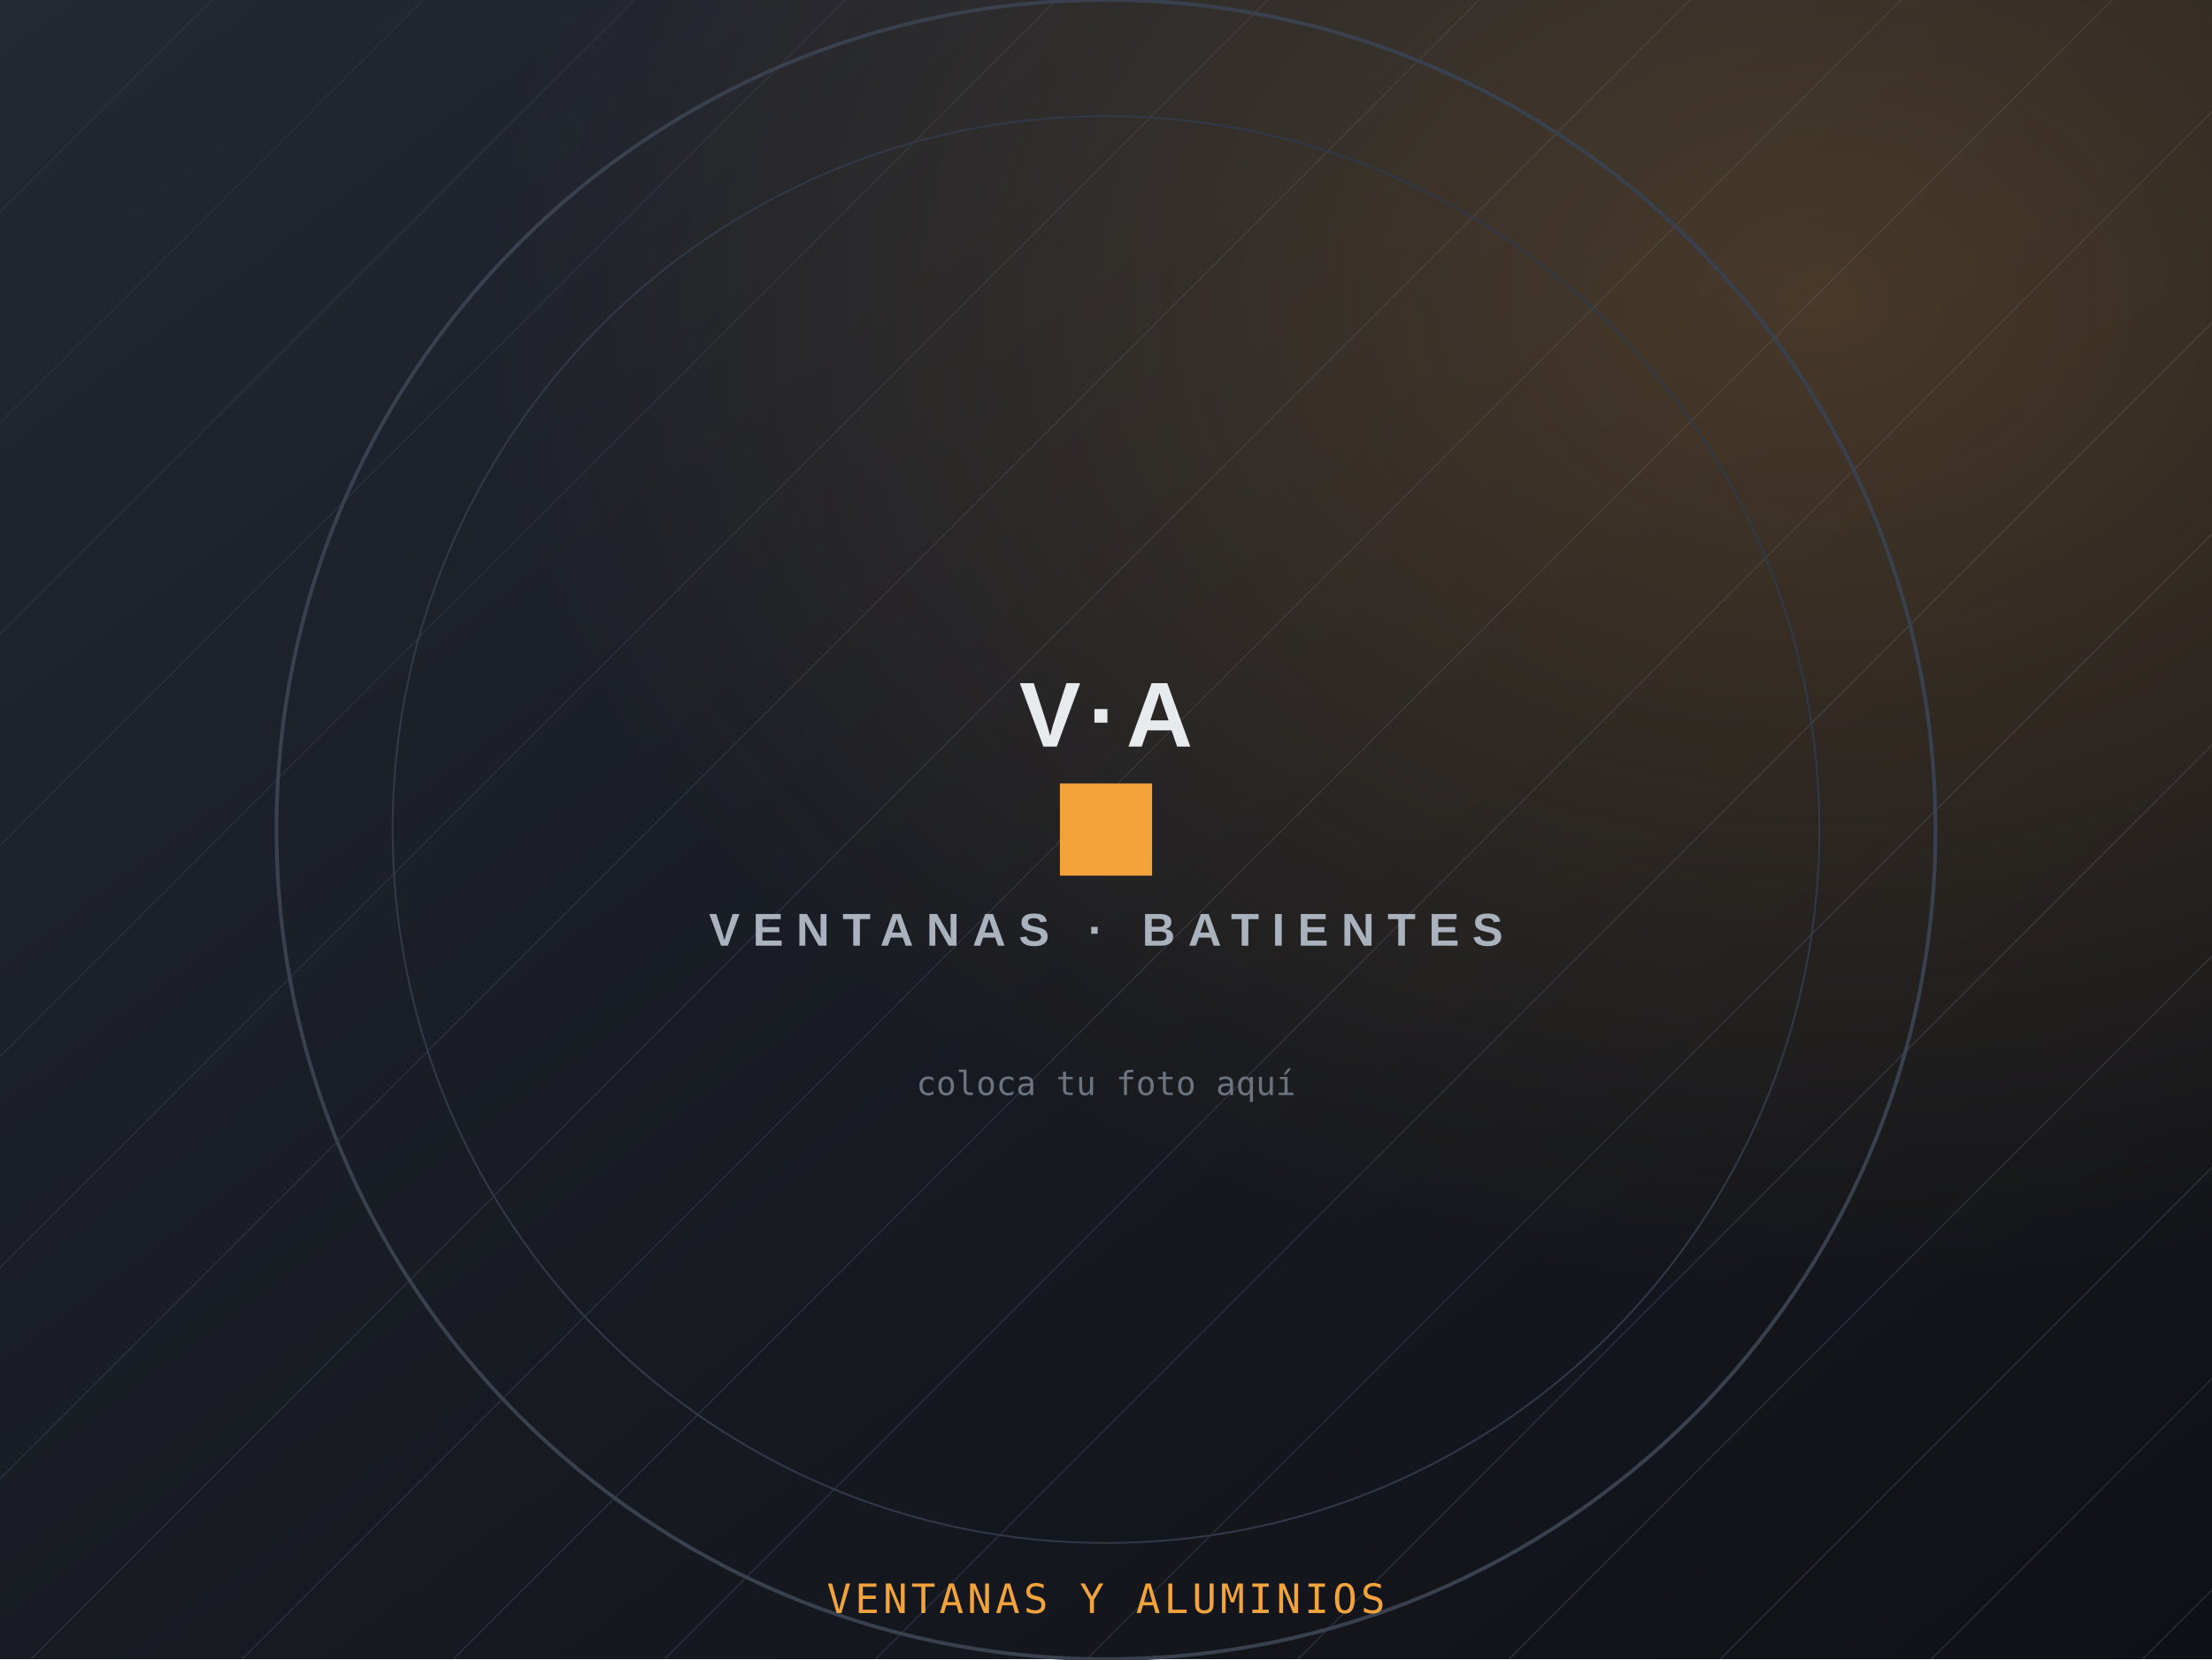
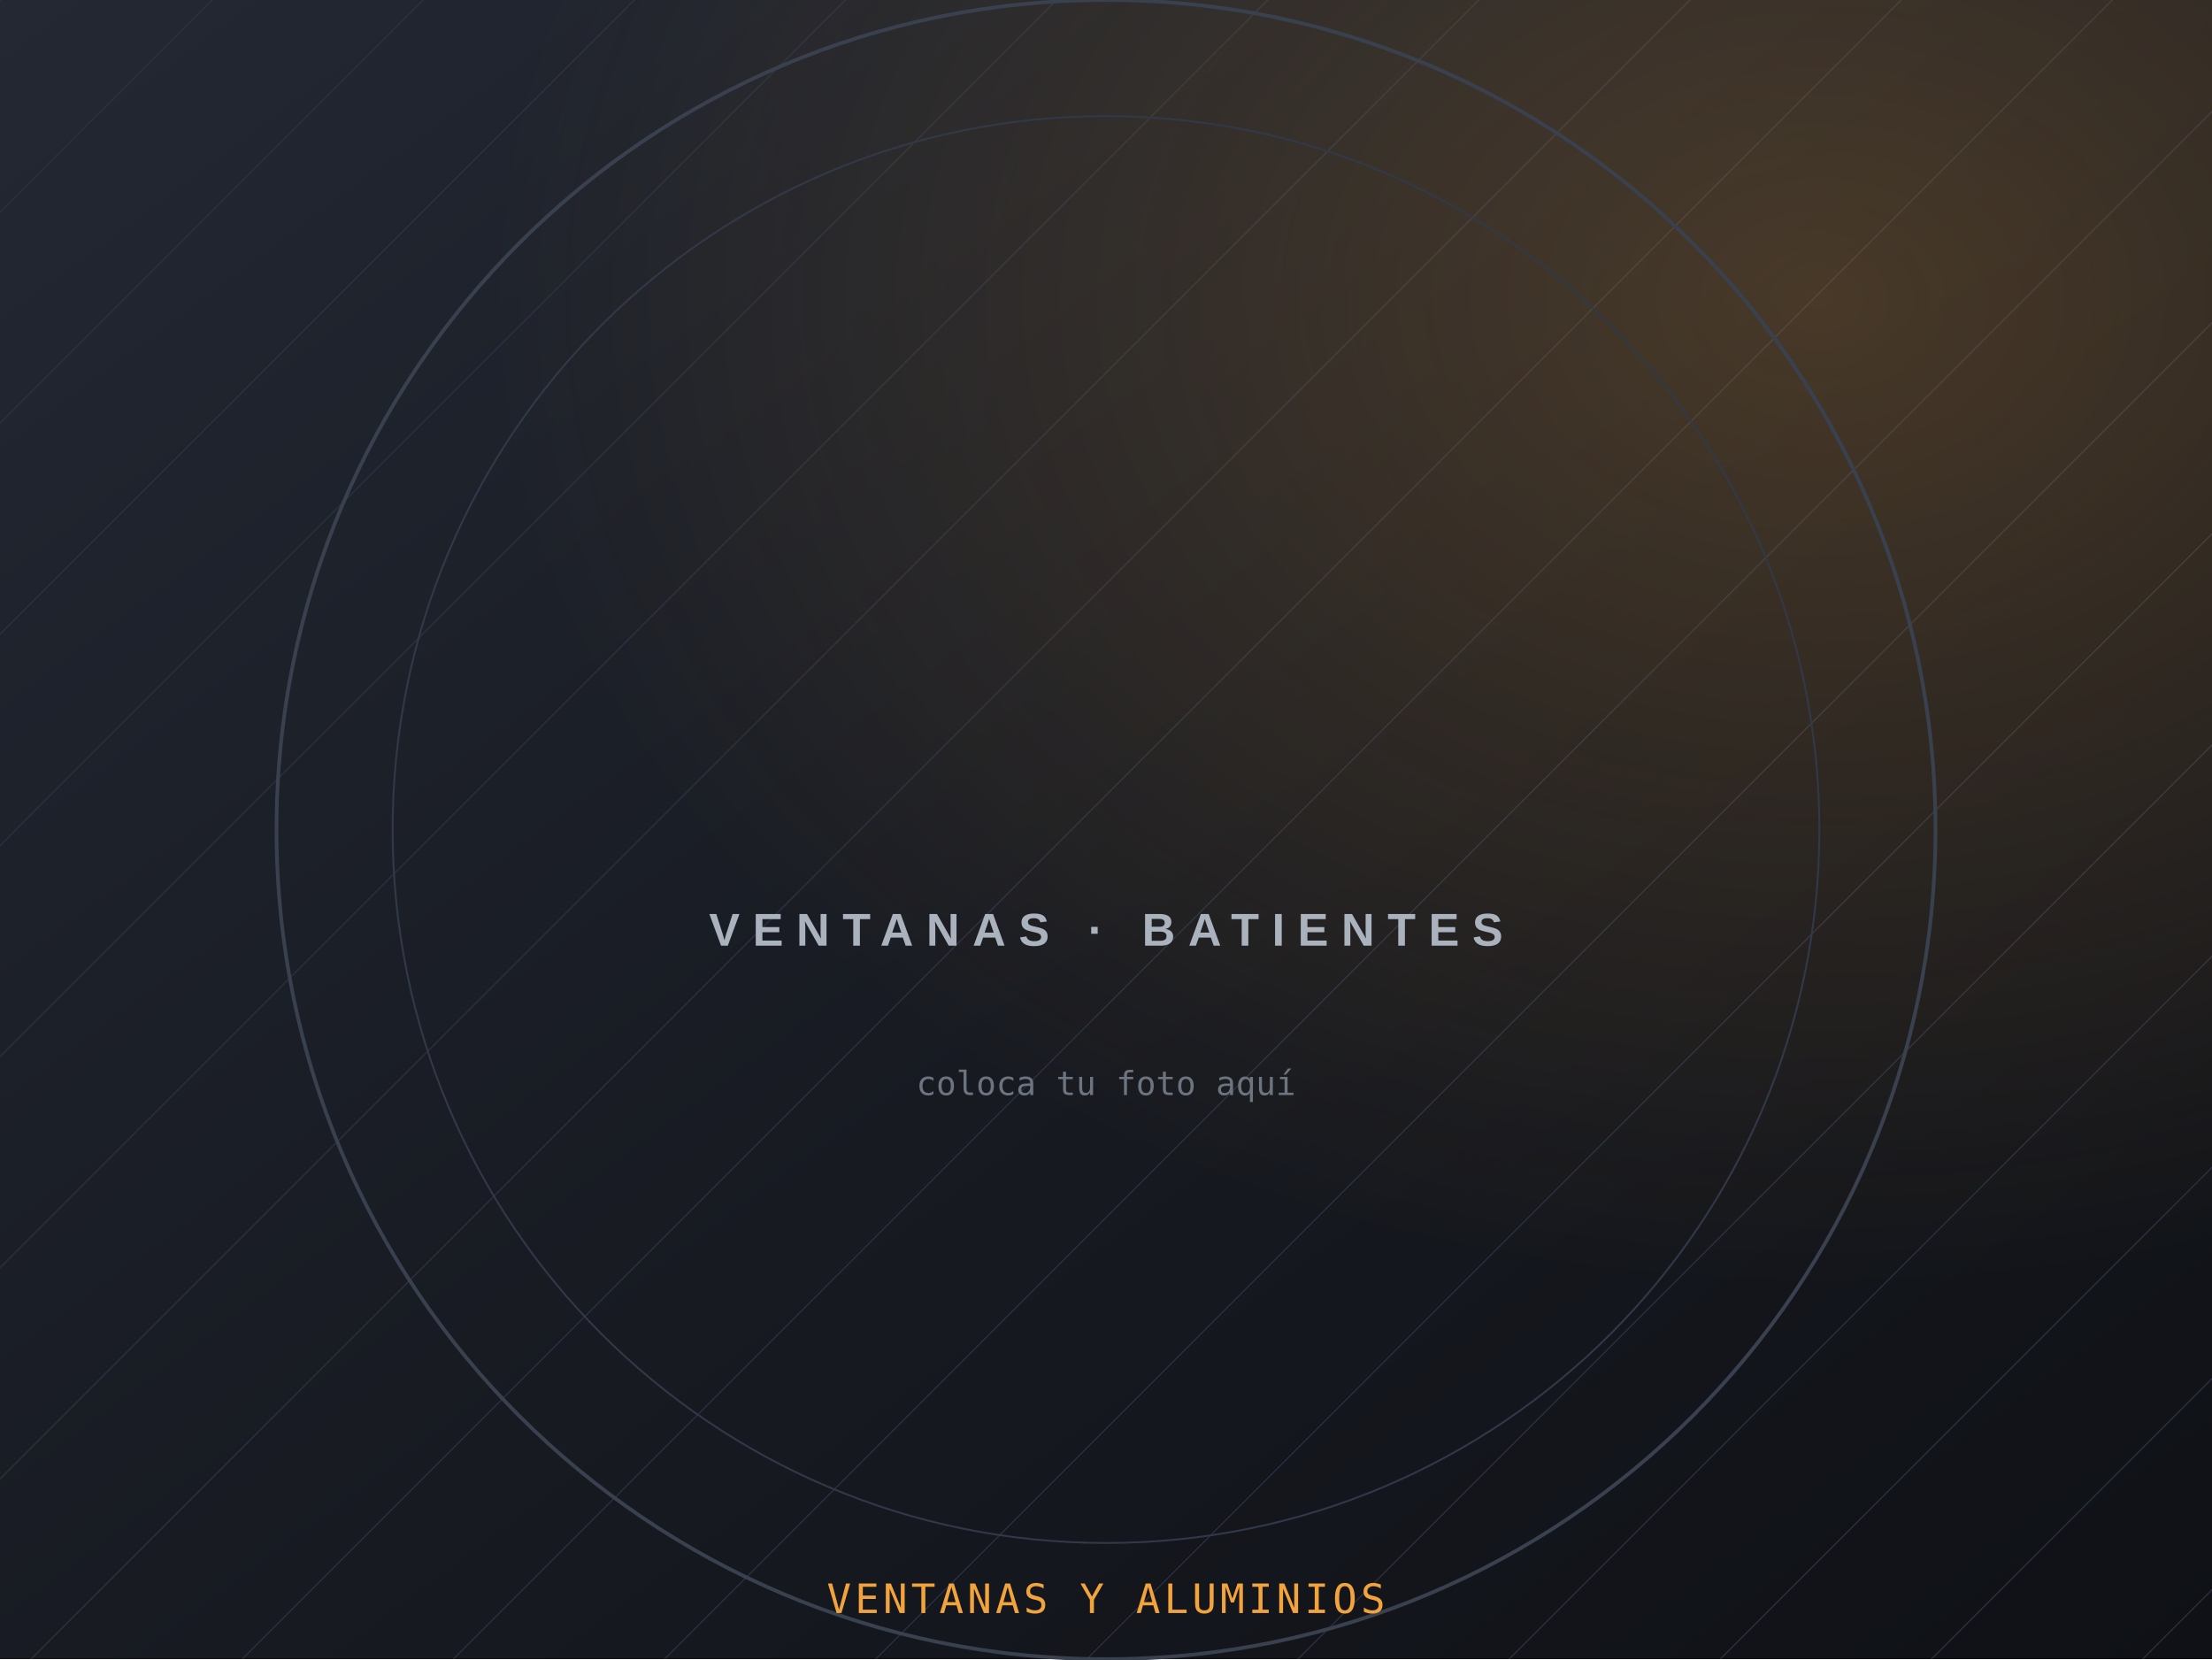
<svg xmlns="http://www.w3.org/2000/svg" width="1200" height="900" viewBox="0 0 1200 900" role="img" aria-label="Ventanas · Batientes — coloca tu foto aquí">
  <defs>
    <linearGradient id="g" x1="0" y1="0" x2="1" y2="1">
      <stop offset="0" stop-color="#232833" />
      <stop offset="0.55" stop-color="#171a21" />
      <stop offset="1" stop-color="#0f1116" />
    </linearGradient>
    <pattern id="lineas" width="81" height="81" patternUnits="userSpaceOnUse" patternTransform="rotate(45)">
      <line x1="0" y1="0" x2="0" y2="81" stroke="#2c3240" stroke-width="1.2" />
    </pattern>
    <radialGradient id="halo" cx="0.82" cy="0.18" r="0.6">
      <stop offset="0" stop-color="#f2a33c" stop-opacity="0.22" />
      <stop offset="1" stop-color="#f2a33c" stop-opacity="0" />
    </radialGradient>
  </defs>
  <rect width="1200" height="900" fill="url(#g)" />
  <rect width="1200" height="900" fill="url(#lineas)" />
  <rect width="1200" height="900" fill="url(#halo)" />
  <circle cx="600" cy="450" r="450" fill="none" stroke="#39414f" stroke-width="2" />
  <circle cx="600" cy="450" r="387" fill="none" stroke="#313948" stroke-width="1" />
-   <rect x="575" y="425" width="50" height="50" fill="#f2a33c" />
-   <text x="600" y="405" text-anchor="middle" fill="#e8ebee" font-family="Archivo, Arial, sans-serif" font-weight="800" font-size="50" letter-spacing="4">V·A</text>
  <text x="600" y="513" text-anchor="middle" fill="#aab2bd" font-family="Archivo, Arial, sans-serif" font-weight="600" font-size="25" letter-spacing="7">VENTANAS · BATIENTES</text>
  <text x="600" y="594" text-anchor="middle" fill="#6c7480" font-family="Space Mono, monospace" font-size="18">coloca tu foto aquí</text>
  <text x="600" y="875" text-anchor="middle" fill="#f2a33c" font-family="Space Mono, monospace" font-size="22" letter-spacing="2">VENTANAS Y ALUMINIOS</text>
</svg>
